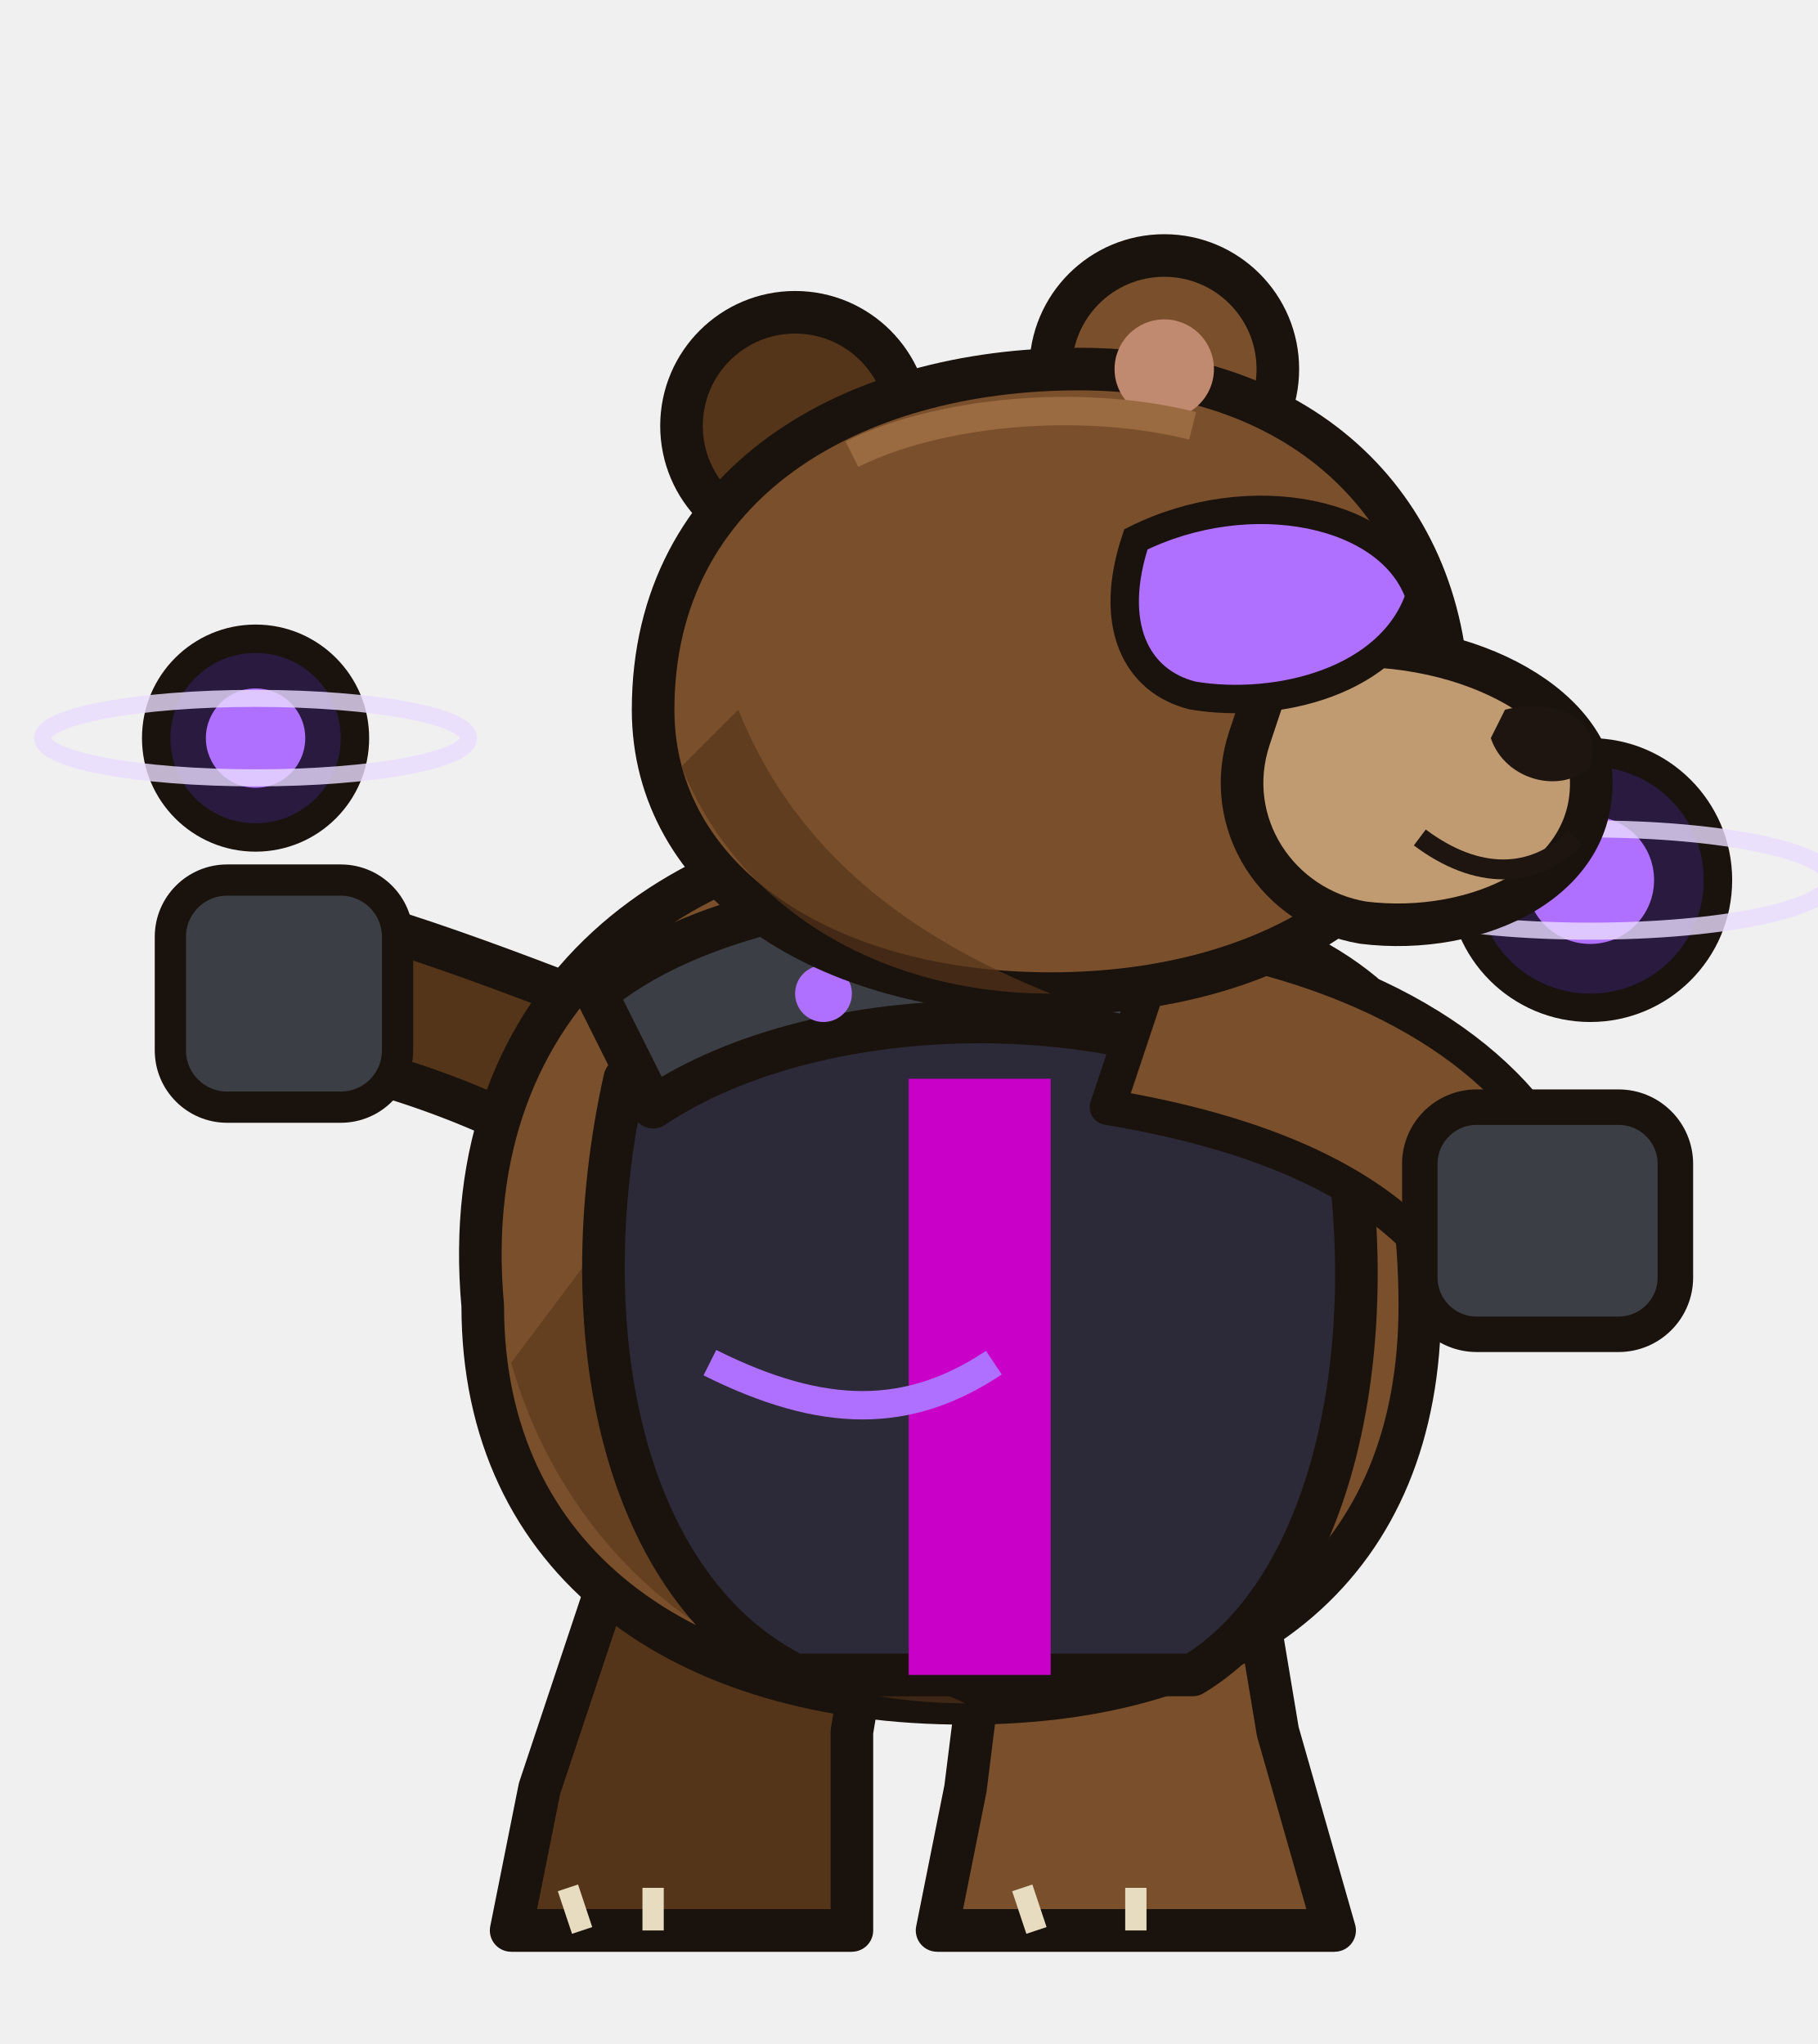
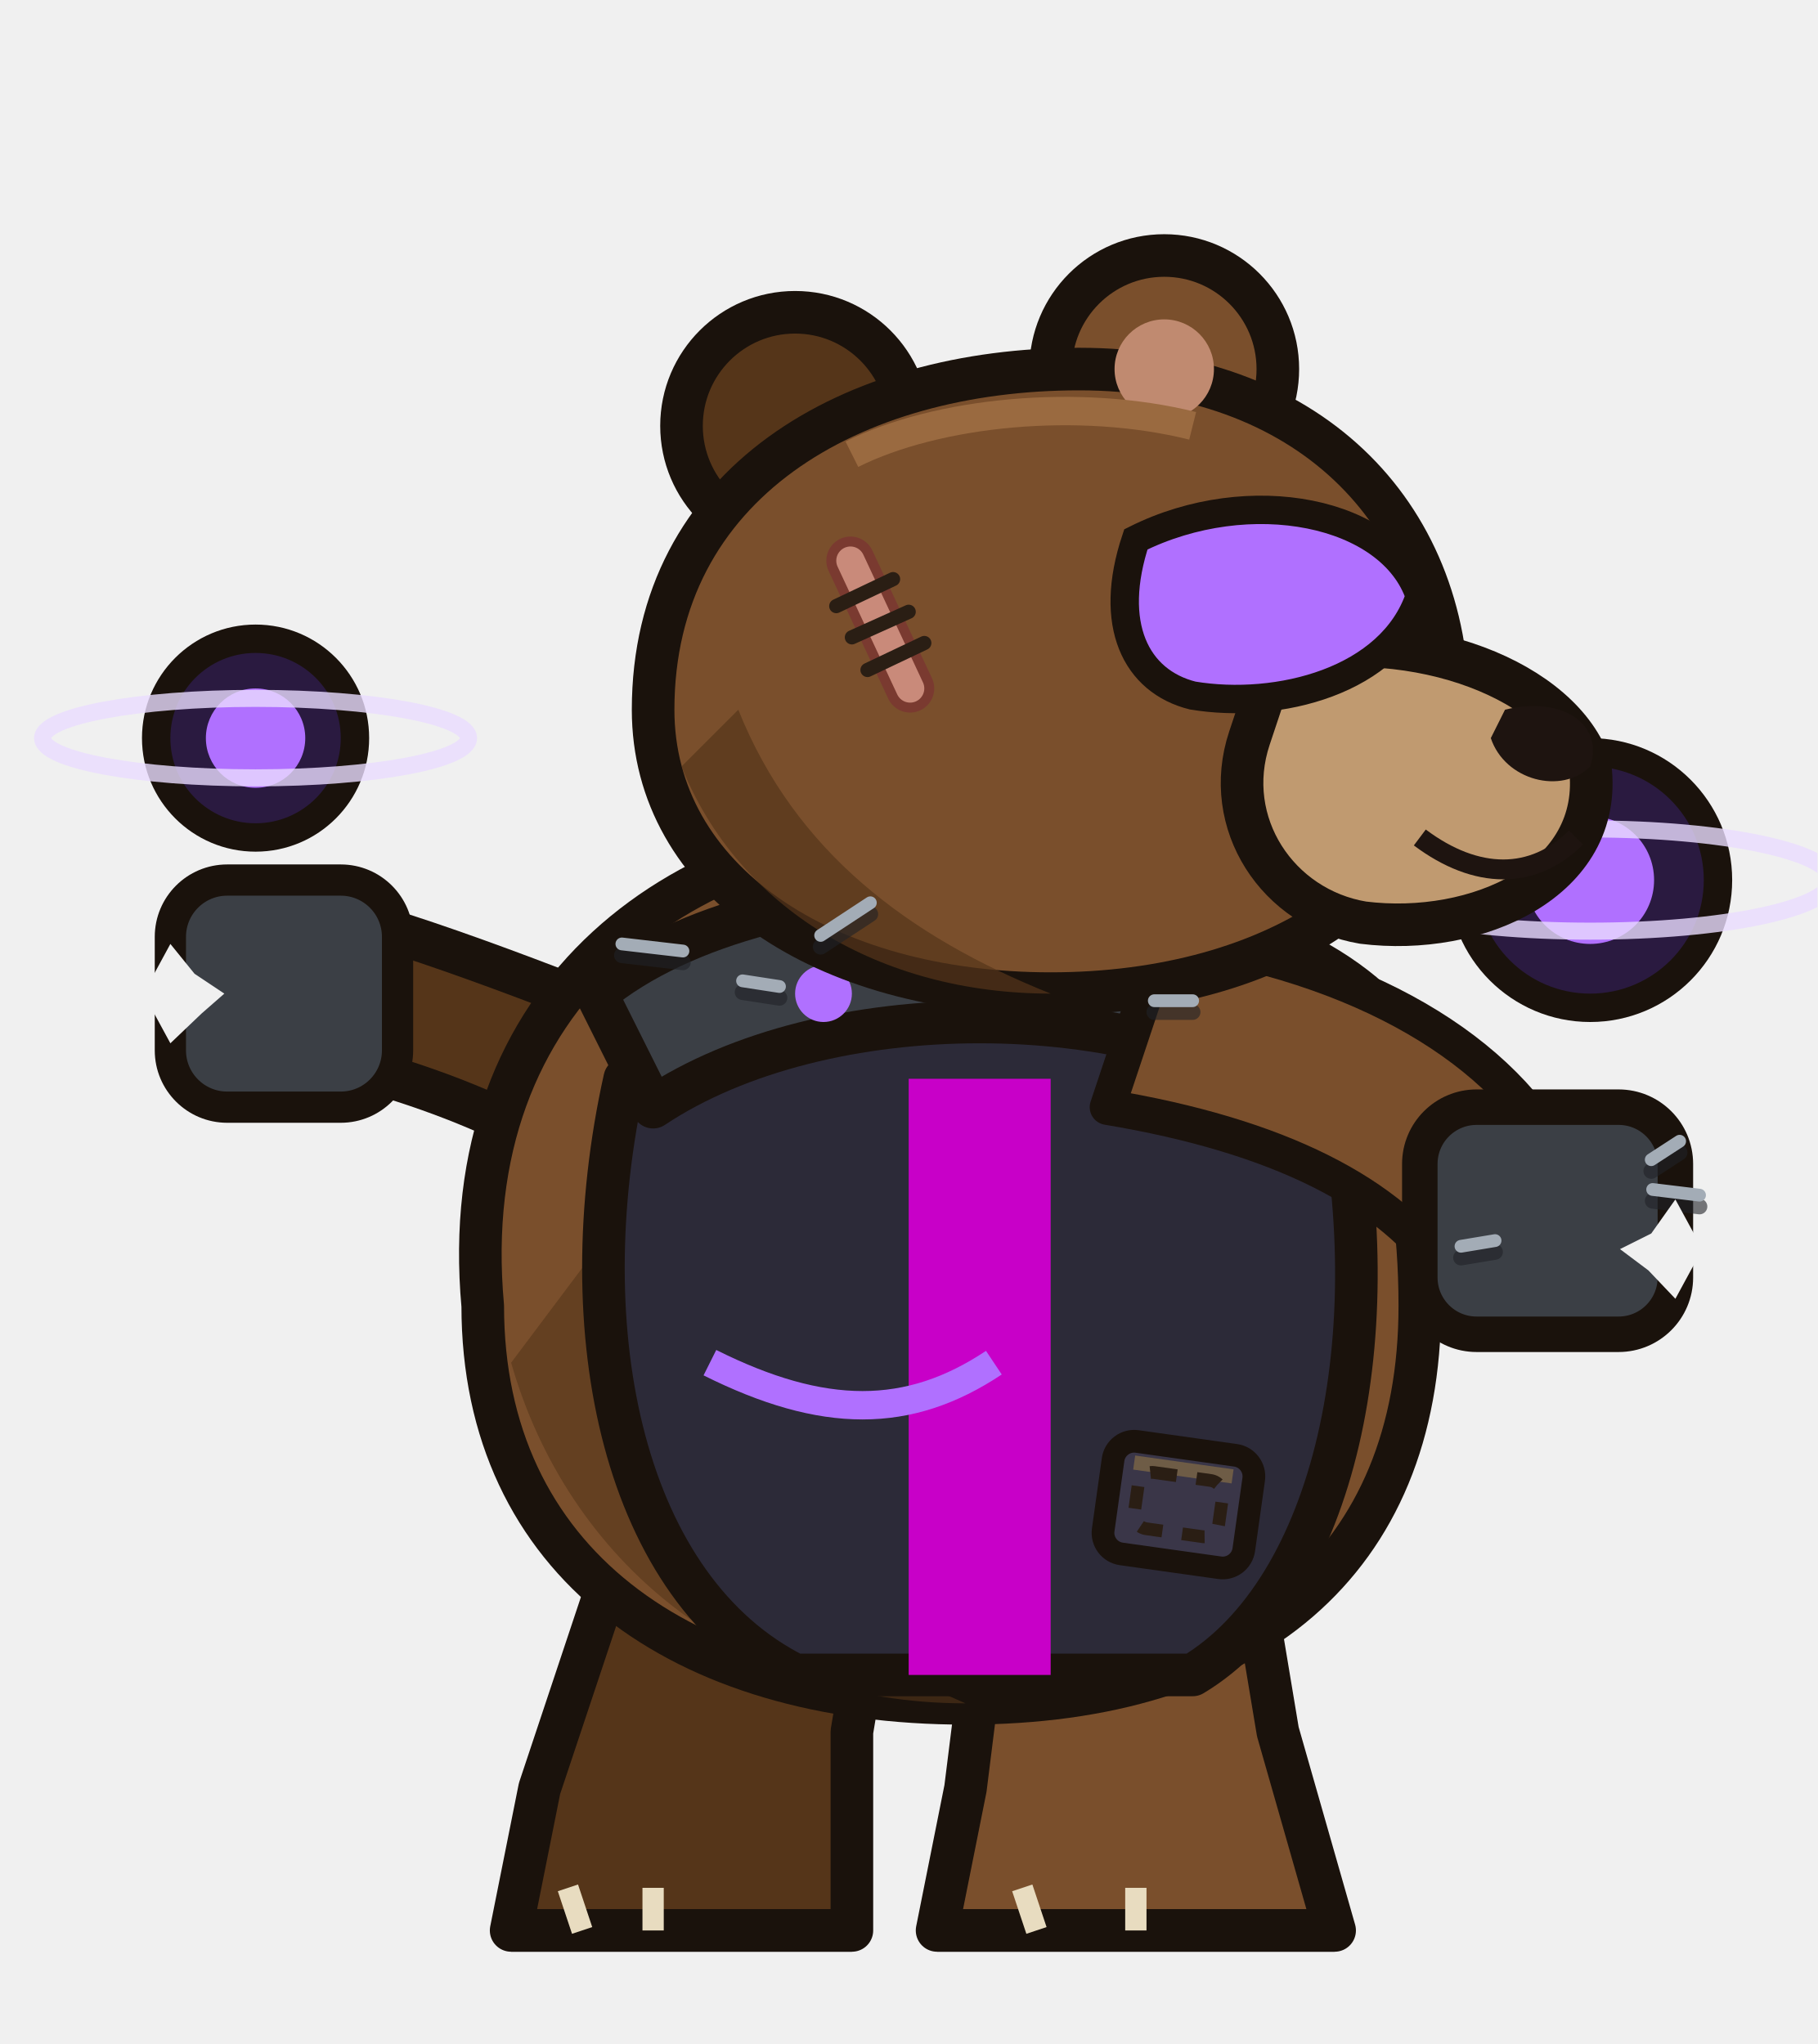
<svg xmlns="http://www.w3.org/2000/svg" data-glow="18 52 7; 112 62 9; 90 42 6" viewBox="0 0 128 144" width="128" height="144" data-anchor="64 136" data-world="0.21" data-grime="0.8">
-   <g stroke="#1a120c" stroke-width="3" stroke-linejoin="round" stroke-linecap="round">
-     <path d="M50 74 C40 70 30 66 22 64 L20 74 C30 76 40 80 46 86 Z" fill="#553519" />
+   <defs>
+     <mask id="chip_bear_gravity" maskUnits="userSpaceOnUse" x="0" y="0" width="128" height="144">
+       <rect x="0" y="0" width="128" height="144" fill="#fff" />
+       <path d="M12.0 73.5 L14.2 71.4 L15.8 70.0 L13.7 68.6 L12.0 66.5 L10.1 70.0 Z" fill="#000" />
+       <path d="M118.0 84.5 L116.3 86.9 L114.1 88.0 L116.1 89.5 L118.0 91.5 L119.9 88.0 Z" fill="#000" />
+     </mask>
+   </defs>
+   <g mask="url(#chip_bear_gravity)">
+     <g stroke="#1a120c" stroke-width="3" stroke-linejoin="round" stroke-linecap="round">
+       <path d="M50 74 C40 70 30 66 22 64 L20 74 C30 76 40 80 46 86 Z" fill="#553519" />
+     </g>
+     <g stroke="#1a120c" stroke-width="2.2" stroke-linejoin="round" stroke-linecap="round">
+       <rect x="12" y="62" width="16" height="16" rx="4" fill="#3b3f45" />
+     </g>
+     <circle cx="18" cy="52" r="7" fill="#2a1a40" stroke="#1a120c" stroke-width="2" />
+     <circle cx="18" cy="52" r="3.5" fill="#b070ff" />
+     <ellipse cx="18" cy="52" rx="15" ry="2.8" fill="none" stroke="#eadcff" stroke-width="1.2" opacity="0.8" />
+     <g stroke="#1a120c" stroke-width="3" stroke-linejoin="round" stroke-linecap="round">
+       <path d="M44 108 L38 126 L36 136 L60 136 L60 122 L62 110 Z" fill="#553519" />
+       <path d="M70 110 L68 126 L66 136 L94 136 L90 122 L88 110 Z" fill="#7a4f2c" />
+     </g>
+     <path d="M36 136 L60 136 M66 136 L94 136" stroke="#1a120c" stroke-width="3" />
+     <path d="M40 133 L41 136 M46 133 L46 136 M72 133 L73 136 M80 133 L80 136" stroke="#e8dcc0" stroke-width="1.5" />
+     <g stroke="#1a120c" stroke-width="3" stroke-linejoin="round" stroke-linecap="round">
+       <path d="M34 92 C32 70 48 58 68 58 C88 58 100 70 100 92 C100 110 88 120 68 120 C48 120 34 110 34 92 Z" fill="#7a4f2c" />
+     </g>
+     <path d="M36 96 C40 110 52 120 68 120 C54 114 44 104 42 88 Z" fill="#553519" opacity="0.6" />
+     <g stroke="#1a120c" stroke-width="3" stroke-linejoin="round" stroke-linecap="round">
+       <path d="M44 76 C54 70 84 70 94 76 C98 94 94 112 84 118 L56 118 C44 112 40 94 44 76 Z" fill="#2c2a38" />
+     </g>
+     <path d="M64 76 L74 76 L74 118 L64 118 Z" fill="#c800c8" />
+     <path d="M50 96 C58 100 64 100 70 96" stroke="#b070ff" stroke-width="2" fill="none" />
+     <g stroke="#1a120c" stroke-width="3" stroke-linejoin="round" stroke-linecap="round">
+       <path d="M42 70 C54 60 84 60 96 70 L92 78 C80 70 58 70 46 78 Z" fill="#3b3f45" />
+     </g>
+     <circle cx="58" cy="70" r="2" fill="#b070ff" />
+     <circle cx="70" cy="68" r="2" fill="#b070ff" />
+     <circle cx="82" cy="70" r="2" fill="#b070ff" />
+     <g stroke="#1a120c" stroke-width="2.5" stroke-linejoin="round" stroke-linecap="round">
+       <path d="M82 66 C96 68 106 74 110 82 L102 90 C98 84 90 80 78 78 Z" fill="#7a4f2c" />
+       <rect x="100" y="78" width="18" height="16" rx="4" fill="#3b3f45" />
+     </g>
+     <circle cx="112" cy="62" r="9" fill="#2a1a40" stroke="#1a120c" stroke-width="2" />
+     <circle cx="112" cy="62" r="4.5" fill="#b070ff" />
+     <ellipse cx="112" cy="62" rx="17" ry="3.6" fill="none" stroke="#eadcff" stroke-width="1.2" opacity="0.8" />
+     <g stroke="#1a120c" stroke-width="3" stroke-linejoin="round" stroke-linecap="round">
+       <circle cx="56" cy="30" r="8" fill="#553519" />
+       <circle cx="82" cy="26" r="8" fill="#7a4f2c" />
+       <path d="M46 50 C46 34 60 26 76 26 C92 26 102 36 102 50 C102 62 90 70 74 70 C58 70 46 62 46 50 Z" fill="#7a4f2c" />
+       <path d="M90 46 C100 44 110 48 112 54 C113 62 104 66 96 65 C90 64 86 58 88 52 Z" fill="#c09a70" />
+     </g>
+     <circle cx="82" cy="26" r="3.5" fill="#c08a70" />
+     <path d="M106 50 C110 49 113 51 112 54 C110 56 106 55 105 52 Z" fill="#1e1410" />
+     <path d="M100 59 C104 62 108 62 111 59" fill="none" stroke="#1e1410" stroke-width="1.4" />
+     <circle cx="88" cy="44" r="2.6" fill="#1e1410" />
+     <circle cx="88.8" cy="43.2" r="0.9" fill="#ffffff" />
+     <path d="M82 38 C86 36 92 37 94 40" stroke="#553519" stroke-width="2.4" fill="none" />
+     <path d="M48 54 C52 64 62 70 74 70 C64 66 56 60 52 50 Z" fill="#553519" opacity="0.7" />
+     <path d="M60 32 C66 29 76 28 84 30" fill="none" stroke="#9a6a40" stroke-width="2" />
+     <path d="M80 38 C88 34 98 36 100 42 C98 48 90 50 84 49 C80 48 78 44 80 38 Z" fill="#b070ff" stroke="#1a120c" stroke-width="2" />
+     <path d="M59.9 39.5 L64.1 48.5" stroke="#7a3a30" stroke-width="3.4" stroke-linecap="round" />
+     <path d="M59.9 39.5 L64.1 48.5" stroke="#c98a7a" stroke-width="2.0" stroke-linecap="round" />
+     <path d="M62.9 40.8 L58.9 42.7" stroke="#2a1e14" stroke-width="1" stroke-linecap="round" />
+     <path d="M64.0 43.1 L60.0 44.9" stroke="#2a1e14" stroke-width="1" stroke-linecap="round" />
+     <path d="M65.1 45.3 L61.1 47.2" stroke="#2a1e14" stroke-width="1" stroke-linecap="round" />
+     <g transform="rotate(8 83.0 106.0)">
+       <rect x="78" y="102" width="10" height="8" rx="1.5" fill="#3a3648" stroke="#1a120c" stroke-width="1.6" />
+       <path d="M79.5 103.5 L86.5 103.5" stroke="#6e5c46" stroke-width="1" />
+       <rect x="80" y="104" width="6" height="4" rx="1" fill="none" stroke="#2a1e14" stroke-width="0.9" stroke-dasharray="1.6 1.4" />
+     </g>
+     <path d="M54.9 70.3 L52.3 69.9" stroke="#1f2226" stroke-width="1.1" stroke-linecap="round" opacity="0.6" />
+     <path d="M54.9 69.5 L52.3 69.1" stroke="#a3acb6" stroke-width="0.9" stroke-linecap="round" />
+     <path d="M81.3 71.3 L84.0 71.3" stroke="#1f2226" stroke-width="1.1" stroke-linecap="round" opacity="0.6" />
+     <path d="M81.3 70.5 L84.0 70.5" stroke="#a3acb6" stroke-width="0.9" stroke-linecap="round" />
+     <path d="M48.1 67.8 L43.8 67.3" stroke="#1f2226" stroke-width="1.1" stroke-linecap="round" opacity="0.6" />
+     <path d="M48.1 67.0 L43.8 66.5" stroke="#a3acb6" stroke-width="0.9" stroke-linecap="round" />
+     <path d="M57.8 66.7 L61.3 64.4" stroke="#1f2226" stroke-width="1.1" stroke-linecap="round" opacity="0.6" />
+     <path d="M57.8 65.9 L61.3 63.6" stroke="#a3acb6" stroke-width="0.9" stroke-linecap="round" />
+     <path d="M116.3 82.5 L118.3 81.2" stroke="#1f2226" stroke-width="1.1" stroke-linecap="round" opacity="0.6" />
+     <path d="M116.3 81.7 L118.3 80.4" stroke="#a3acb6" stroke-width="0.9" stroke-linecap="round" />
+     <path d="M102.9 88.6 L105.3 88.2" stroke="#1f2226" stroke-width="1.1" stroke-linecap="round" opacity="0.6" />
+     <path d="M102.9 87.8 L105.3 87.4" stroke="#a3acb6" stroke-width="0.9" stroke-linecap="round" />
+     <path d="M116.4 84.6 L119.7 85.0" stroke="#1f2226" stroke-width="1.1" stroke-linecap="round" opacity="0.6" />
+     <path d="M116.4 83.8 L119.7 84.2" stroke="#a3acb6" stroke-width="0.9" stroke-linecap="round" />
  </g>
-   <g stroke="#1a120c" stroke-width="2.2" stroke-linejoin="round" stroke-linecap="round">
-     <rect x="12" y="62" width="16" height="16" rx="4" fill="#3b3f45" />
-   </g>
-   <circle cx="18" cy="52" r="7" fill="#2a1a40" stroke="#1a120c" stroke-width="2" />
-   <circle cx="18" cy="52" r="3.5" fill="#b070ff" />
-   <ellipse cx="18" cy="52" rx="15" ry="2.8" fill="none" stroke="#eadcff" stroke-width="1.2" opacity="0.8" />
-   <g stroke="#1a120c" stroke-width="3" stroke-linejoin="round" stroke-linecap="round">
-     <path d="M44 108 L38 126 L36 136 L60 136 L60 122 L62 110 Z" fill="#553519" />
-     <path d="M70 110 L68 126 L66 136 L94 136 L90 122 L88 110 Z" fill="#7a4f2c" />
-   </g>
-   <path d="M36 136 L60 136 M66 136 L94 136" stroke="#1a120c" stroke-width="3" />
-   <path d="M40 133 L41 136 M46 133 L46 136 M72 133 L73 136 M80 133 L80 136" stroke="#e8dcc0" stroke-width="1.5" />
-   <g stroke="#1a120c" stroke-width="3" stroke-linejoin="round" stroke-linecap="round">
-     <path d="M34 92 C32 70 48 58 68 58 C88 58 100 70 100 92 C100 110 88 120 68 120 C48 120 34 110 34 92 Z" fill="#7a4f2c" />
-   </g>
-   <path d="M36 96 C40 110 52 120 68 120 C54 114 44 104 42 88 Z" fill="#553519" opacity="0.6" />
-   <g stroke="#1a120c" stroke-width="3" stroke-linejoin="round" stroke-linecap="round">
-     <path d="M44 76 C54 70 84 70 94 76 C98 94 94 112 84 118 L56 118 C44 112 40 94 44 76 Z" fill="#2c2a38" />
-   </g>
-   <path d="M64 76 L74 76 L74 118 L64 118 Z" fill="#c800c8" />
-   <path d="M50 96 C58 100 64 100 70 96" stroke="#b070ff" stroke-width="2" fill="none" />
-   <g stroke="#1a120c" stroke-width="3" stroke-linejoin="round" stroke-linecap="round">
-     <path d="M42 70 C54 60 84 60 96 70 L92 78 C80 70 58 70 46 78 Z" fill="#3b3f45" />
-   </g>
-   <circle cx="58" cy="70" r="2" fill="#b070ff" />
-   <circle cx="70" cy="68" r="2" fill="#b070ff" />
-   <circle cx="82" cy="70" r="2" fill="#b070ff" />
-   <g stroke="#1a120c" stroke-width="2.5" stroke-linejoin="round" stroke-linecap="round">
-     <path d="M82 66 C96 68 106 74 110 82 L102 90 C98 84 90 80 78 78 Z" fill="#7a4f2c" />
-     <rect x="100" y="78" width="18" height="16" rx="4" fill="#3b3f45" />
-   </g>
-   <circle cx="112" cy="62" r="9" fill="#2a1a40" stroke="#1a120c" stroke-width="2" />
-   <circle cx="112" cy="62" r="4.5" fill="#b070ff" />
-   <ellipse cx="112" cy="62" rx="17" ry="3.6" fill="none" stroke="#eadcff" stroke-width="1.2" opacity="0.8" />
-   <g stroke="#1a120c" stroke-width="3" stroke-linejoin="round" stroke-linecap="round">
-     <circle cx="56" cy="30" r="8" fill="#553519" />
-     <circle cx="82" cy="26" r="8" fill="#7a4f2c" />
-     <path d="M46 50 C46 34 60 26 76 26 C92 26 102 36 102 50 C102 62 90 70 74 70 C58 70 46 62 46 50 Z" fill="#7a4f2c" />
-     <path d="M90 46 C100 44 110 48 112 54 C113 62 104 66 96 65 C90 64 86 58 88 52 Z" fill="#c09a70" />
-   </g>
-   <circle cx="82" cy="26" r="3.5" fill="#c08a70" />
-   <path d="M106 50 C110 49 113 51 112 54 C110 56 106 55 105 52 Z" fill="#1e1410" />
-   <path d="M100 59 C104 62 108 62 111 59" fill="none" stroke="#1e1410" stroke-width="1.4" />
-   <circle cx="88" cy="44" r="2.6" fill="#1e1410" />
-   <circle cx="88.8" cy="43.2" r="0.9" fill="#ffffff" />
-   <path d="M82 38 C86 36 92 37 94 40" stroke="#553519" stroke-width="2.4" fill="none" />
-   <path d="M48 54 C52 64 62 70 74 70 C64 66 56 60 52 50 Z" fill="#553519" opacity="0.7" />
-   <path d="M60 32 C66 29 76 28 84 30" fill="none" stroke="#9a6a40" stroke-width="2" />
-   <path d="M80 38 C88 34 98 36 100 42 C98 48 90 50 84 49 C80 48 78 44 80 38 Z" fill="#b070ff" stroke="#1a120c" stroke-width="2" />
</svg>
